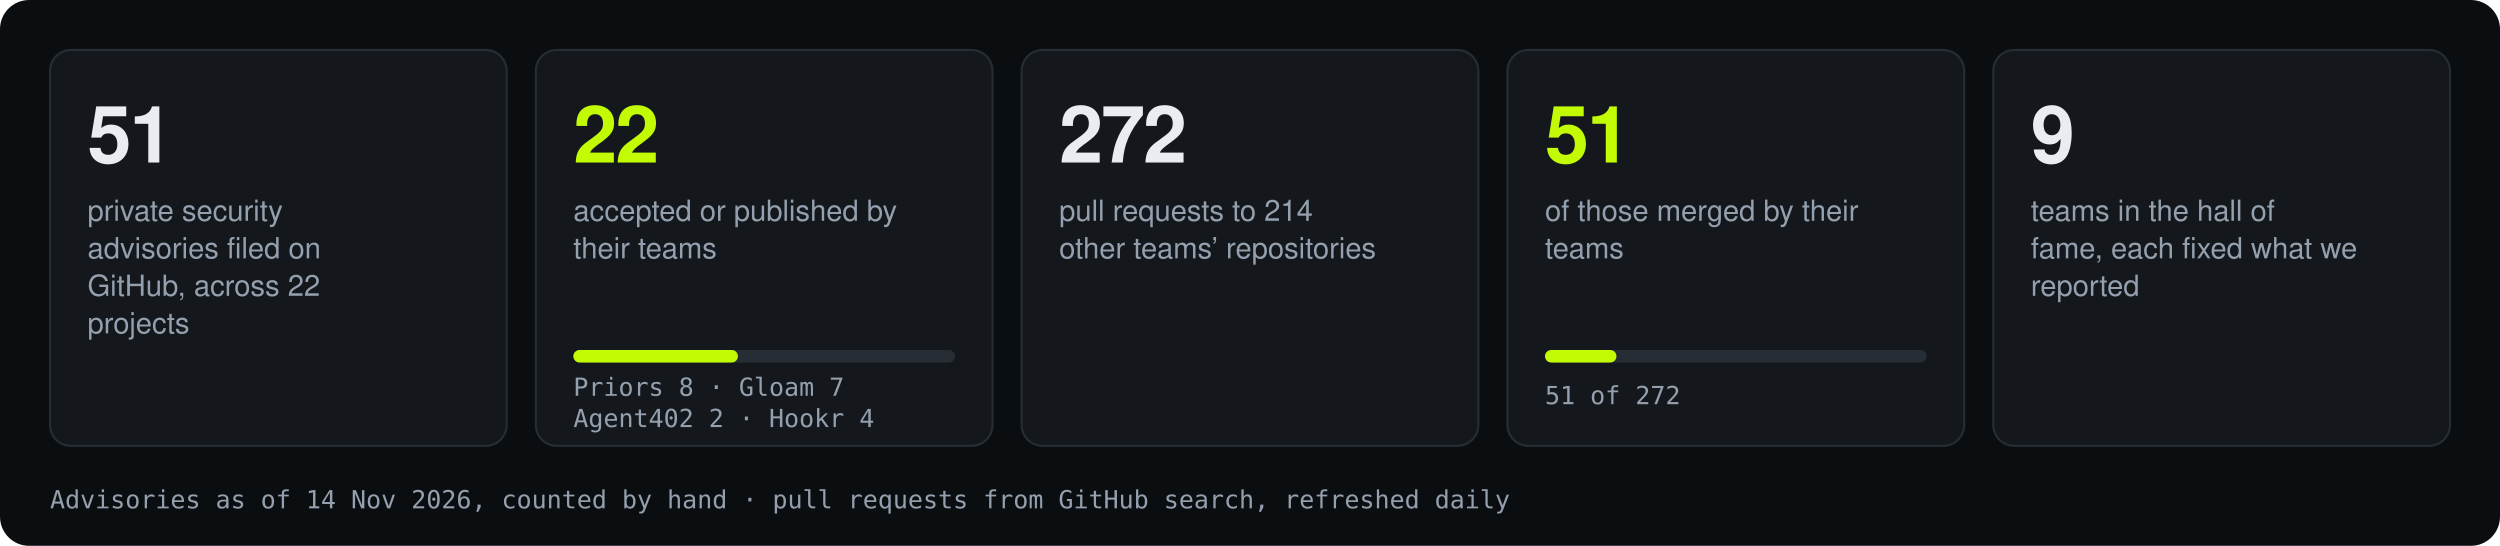
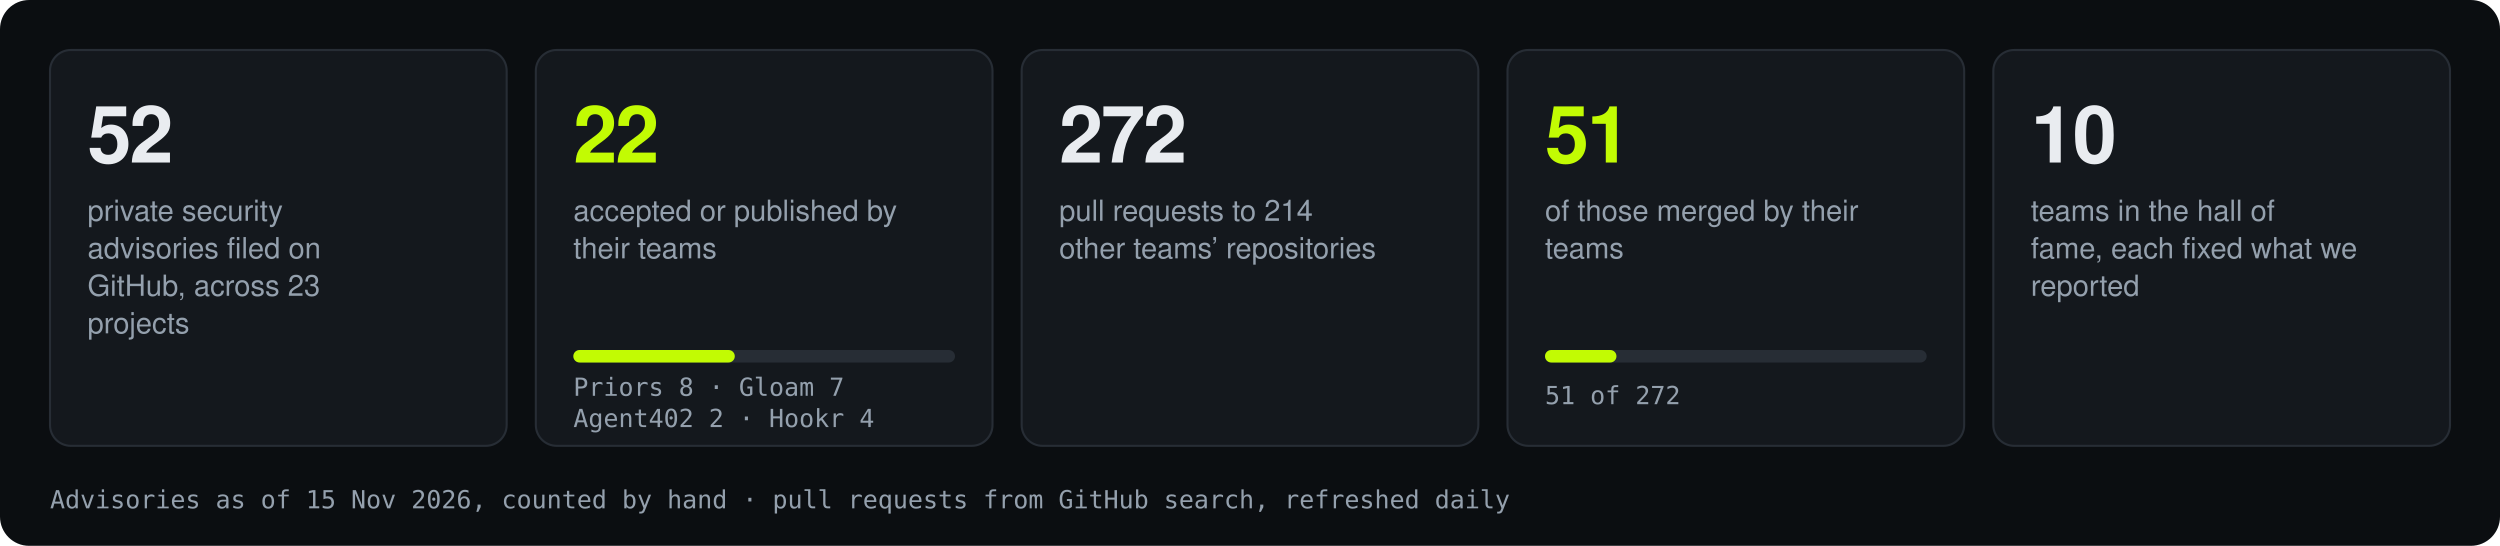
- <svg xmlns="http://www.w3.org/2000/svg" width="1200" height="262" viewBox="0 0 1200 262" role="img" aria-label="51 private security advisories filed on GitHub across 22 projects, 22 accepted or published; 272 pull requests to 214 other teams' repositories, 51 merged; 9 teams in the hall of fame">
+ <svg xmlns="http://www.w3.org/2000/svg" width="1200" height="262" viewBox="0 0 1200 262" role="img" aria-label="52 private security advisories filed on GitHub across 23 projects, 22 accepted or published; 272 pull requests to 214 other teams' repositories, 51 merged; 10 teams in the hall of fame">
  <style>.g{transform-box:fill-box;transform-origin:left;animation:grow 1.2s ease-out both}@keyframes grow{from{transform:scaleX(0)}}@media (prefers-reduced-motion: reduce){*{animation:none!important}}</style>
  <rect width="1200" height="262" rx="14" fill="#0B0E11" />
  <g>
    <rect x="24.0" y="24" width="219.2" height="190" rx="10" fill="#14181D" stroke="#272D35" />
-     <text x="42.0" y="78" font-family="-apple-system,BlinkMacSystemFont,'Segoe UI',Helvetica,Arial,sans-serif" font-size="38" font-weight="700" letter-spacing="-1" fill="#E9ECF0">51</text>
+     <text x="42.0" y="78" font-family="-apple-system,BlinkMacSystemFont,'Segoe UI',Helvetica,Arial,sans-serif" font-size="38" font-weight="700" letter-spacing="-1" fill="#E9ECF0">52</text>
    <text x="42.0" y="106" text-anchor="start" font-family="-apple-system,BlinkMacSystemFont,'Segoe UI',Helvetica,Arial,sans-serif" font-size="14" font-weight="400" fill="#94A0AD">private security</text>
    <text x="42.0" y="124" text-anchor="start" font-family="-apple-system,BlinkMacSystemFont,'Segoe UI',Helvetica,Arial,sans-serif" font-size="14" font-weight="400" fill="#94A0AD">advisories filed on</text>
-     <text x="42.0" y="142" text-anchor="start" font-family="-apple-system,BlinkMacSystemFont,'Segoe UI',Helvetica,Arial,sans-serif" font-size="14" font-weight="400" fill="#94A0AD">GitHub, across 22</text>
+     <text x="42.0" y="142" text-anchor="start" font-family="-apple-system,BlinkMacSystemFont,'Segoe UI',Helvetica,Arial,sans-serif" font-size="14" font-weight="400" fill="#94A0AD">GitHub, across 23</text>
    <text x="42.0" y="160" text-anchor="start" font-family="-apple-system,BlinkMacSystemFont,'Segoe UI',Helvetica,Arial,sans-serif" font-size="14" font-weight="400" fill="#94A0AD">projects</text>
  </g>
  <g>
    <rect x="257.2" y="24" width="219.2" height="190" rx="10" fill="#14181D" stroke="#272D35" />
    <text x="275.2" y="78" font-family="-apple-system,BlinkMacSystemFont,'Segoe UI',Helvetica,Arial,sans-serif" font-size="38" font-weight="700" letter-spacing="-1" fill="#C2FB03">22</text>
    <text x="275.2" y="106" text-anchor="start" font-family="-apple-system,BlinkMacSystemFont,'Segoe UI',Helvetica,Arial,sans-serif" font-size="14" font-weight="400" fill="#94A0AD">accepted or published by</text>
    <text x="275.2" y="124" text-anchor="start" font-family="-apple-system,BlinkMacSystemFont,'Segoe UI',Helvetica,Arial,sans-serif" font-size="14" font-weight="400" fill="#94A0AD">their teams</text>
    <rect x="275.2" y="168" width="183.2" height="6" rx="3" fill="#272D35" />
-     <rect class="g" style="animation-delay:0.35s" x="275.2" y="168" width="79.0" height="6" rx="3" fill="#C2FB03" />
+     <rect class="g" style="animation-delay:0.35s" x="275.2" y="168" width="77.5" height="6" rx="3" fill="#C2FB03" />
    <text x="275.2" y="190" font-family="ui-monospace,SFMono-Regular,'SF Mono',Menlo,Consolas,monospace" font-size="12" fill="#94A0AD">Priors 8 · Gloam 7</text>
    <text x="275.2" y="205" font-family="ui-monospace,SFMono-Regular,'SF Mono',Menlo,Consolas,monospace" font-size="12" fill="#94A0AD">Agent402 2 · Hookr 4</text>
  </g>
  <g>
    <rect x="490.4" y="24" width="219.2" height="190" rx="10" fill="#14181D" stroke="#272D35" />
    <text x="508.4" y="78" font-family="-apple-system,BlinkMacSystemFont,'Segoe UI',Helvetica,Arial,sans-serif" font-size="38" font-weight="700" letter-spacing="-1" fill="#E9ECF0">272</text>
    <text x="508.4" y="106" text-anchor="start" font-family="-apple-system,BlinkMacSystemFont,'Segoe UI',Helvetica,Arial,sans-serif" font-size="14" font-weight="400" fill="#94A0AD">pull requests to 214</text>
    <text x="508.4" y="124" text-anchor="start" font-family="-apple-system,BlinkMacSystemFont,'Segoe UI',Helvetica,Arial,sans-serif" font-size="14" font-weight="400" fill="#94A0AD">other teams’ repositories</text>
  </g>
  <g>
    <rect x="723.6" y="24" width="219.2" height="190" rx="10" fill="#14181D" stroke="#272D35" />
    <text x="741.6" y="78" font-family="-apple-system,BlinkMacSystemFont,'Segoe UI',Helvetica,Arial,sans-serif" font-size="38" font-weight="700" letter-spacing="-1" fill="#C2FB03">51</text>
    <text x="741.6" y="106" text-anchor="start" font-family="-apple-system,BlinkMacSystemFont,'Segoe UI',Helvetica,Arial,sans-serif" font-size="14" font-weight="400" fill="#94A0AD">of those merged by their</text>
    <text x="741.6" y="124" text-anchor="start" font-family="-apple-system,BlinkMacSystemFont,'Segoe UI',Helvetica,Arial,sans-serif" font-size="14" font-weight="400" fill="#94A0AD">teams</text>
    <rect x="741.6" y="168" width="183.2" height="6" rx="3" fill="#272D35" />
    <rect class="g" style="animation-delay:0.65s" x="741.6" y="168" width="34.3" height="6" rx="3" fill="#C2FB03" />
    <text x="741.6" y="194" font-family="ui-monospace,SFMono-Regular,'SF Mono',Menlo,Consolas,monospace" font-size="12" fill="#94A0AD">51 of 272</text>
  </g>
  <g>
    <rect x="956.8" y="24" width="219.2" height="190" rx="10" fill="#14181D" stroke="#272D35" />
-     <text x="974.8" y="78" font-family="-apple-system,BlinkMacSystemFont,'Segoe UI',Helvetica,Arial,sans-serif" font-size="38" font-weight="700" letter-spacing="-1" fill="#E9ECF0">9</text>
+     <text x="974.8" y="78" font-family="-apple-system,BlinkMacSystemFont,'Segoe UI',Helvetica,Arial,sans-serif" font-size="38" font-weight="700" letter-spacing="-1" fill="#E9ECF0">10</text>
    <text x="974.8" y="106" text-anchor="start" font-family="-apple-system,BlinkMacSystemFont,'Segoe UI',Helvetica,Arial,sans-serif" font-size="14" font-weight="400" fill="#94A0AD">teams in the hall of</text>
    <text x="974.8" y="124" text-anchor="start" font-family="-apple-system,BlinkMacSystemFont,'Segoe UI',Helvetica,Arial,sans-serif" font-size="14" font-weight="400" fill="#94A0AD">fame, each fixed what we</text>
    <text x="974.8" y="142" text-anchor="start" font-family="-apple-system,BlinkMacSystemFont,'Segoe UI',Helvetica,Arial,sans-serif" font-size="14" font-weight="400" fill="#94A0AD">reported</text>
  </g>
-   <text x="24" y="244" font-family="ui-monospace,SFMono-Regular,'SF Mono',Menlo,Consolas,monospace" font-size="12" fill="#94A0AD">Advisories as of 14 Nov 2026, counted by hand · pull requests from GitHub search, refreshed daily</text>
+   <text x="24" y="244" font-family="ui-monospace,SFMono-Regular,'SF Mono',Menlo,Consolas,monospace" font-size="12" fill="#94A0AD">Advisories as of 15 Nov 2026, counted by hand · pull requests from GitHub search, refreshed daily</text>
</svg>
